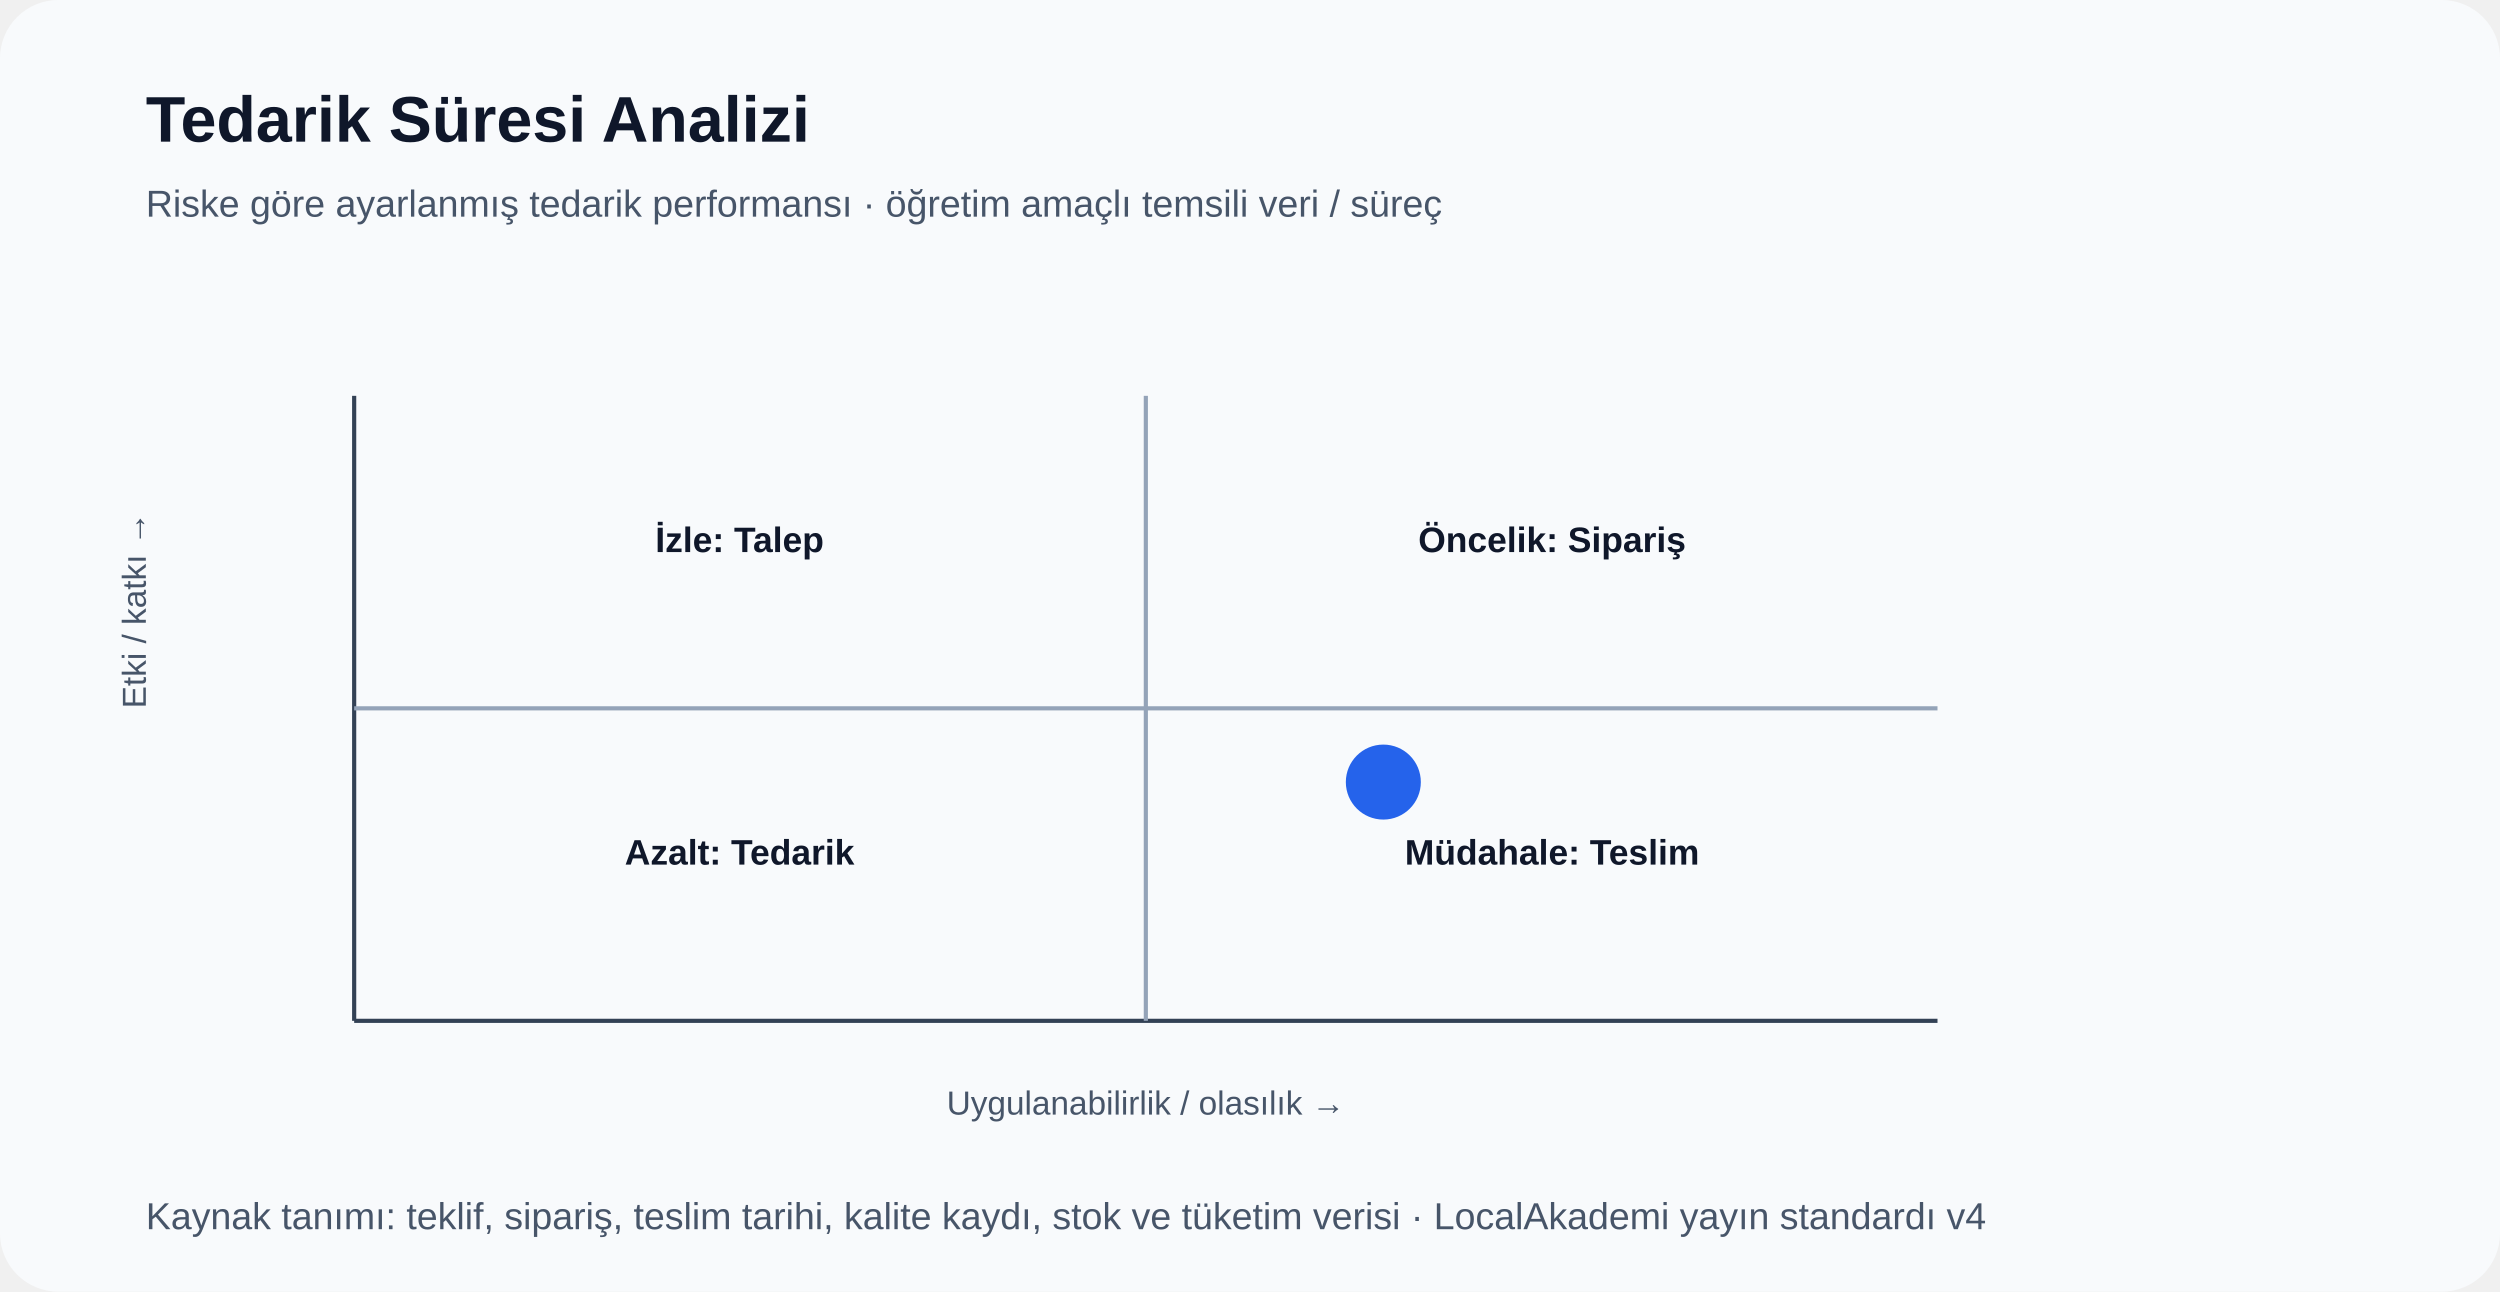
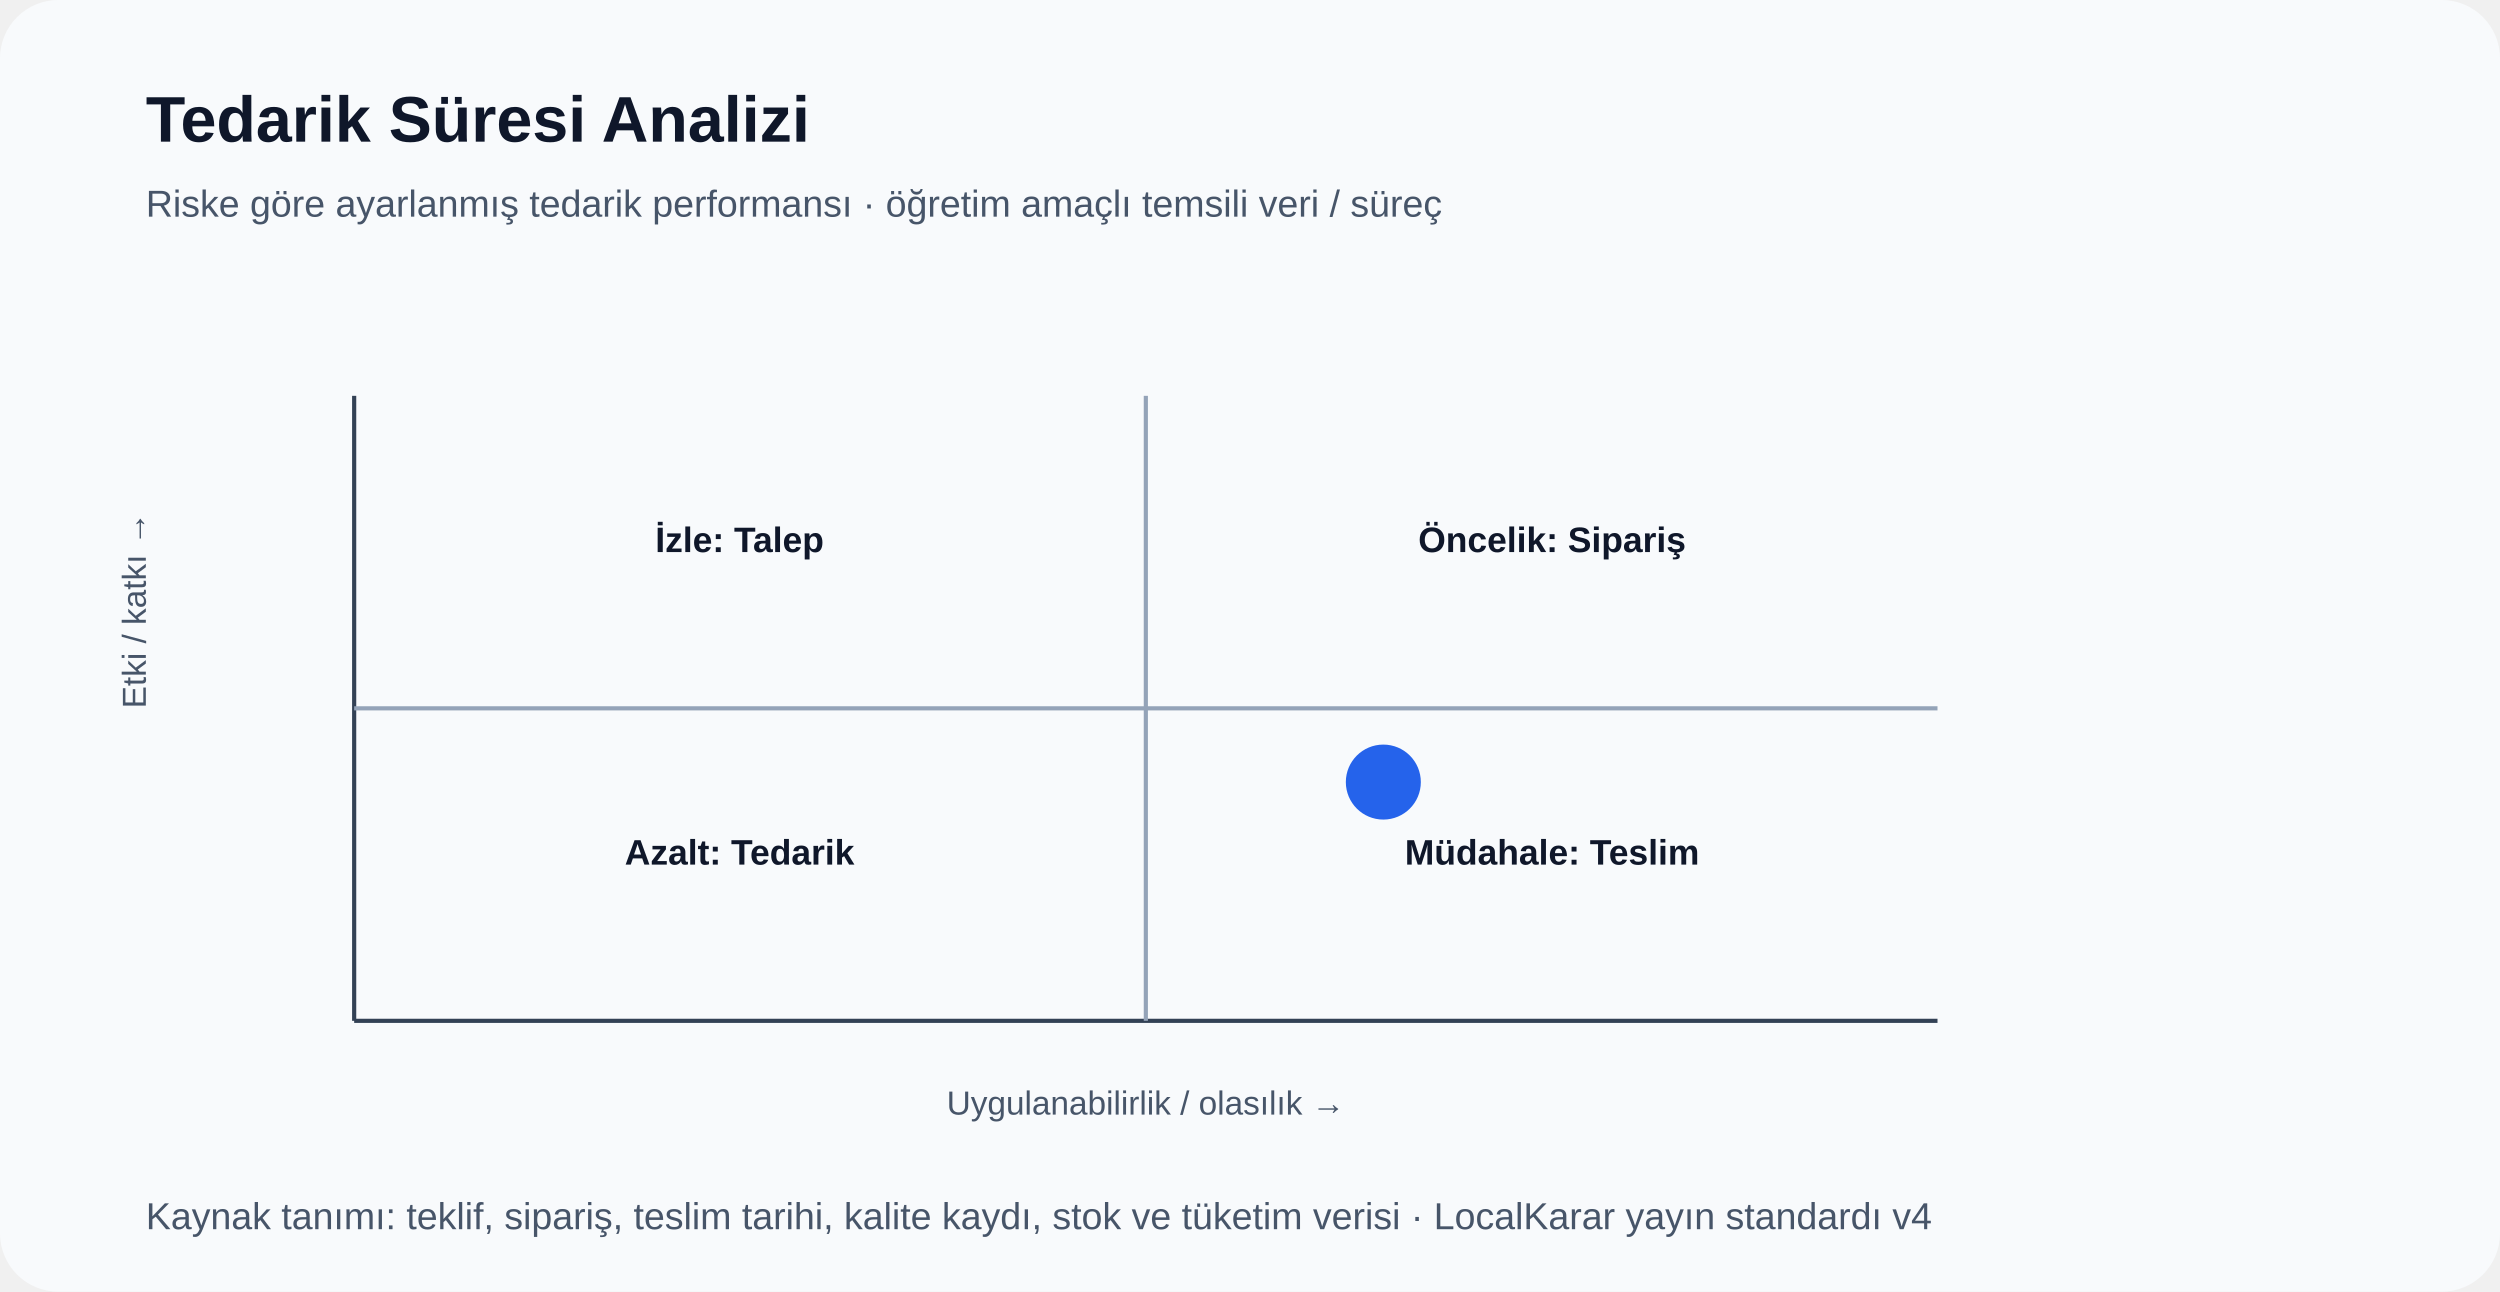
<svg xmlns="http://www.w3.org/2000/svg" width="1200" height="620" viewBox="0 0 1200 620" role="img" aria-labelledby="title desc" data-visual-kind="matrix" data-fingerprint="72f2630953d34350" data-series-labels="Talep|Sipariş|Tedarik|Teslim|Tampon">
  <defs>
    <marker id="arrow" markerWidth="10" markerHeight="10" refX="8" refY="3" orient="auto">
      <path d="M0,0 L0,6 L9,3 z" fill="#2563eb" />
    </marker>
  </defs>
  <style>.title{font:700 31px Arial;fill:#0f172a}.subtitle{font:18px Arial;fill:#475569}.axis{font:16px Arial;fill:#475569}.label{font:700 17px Arial;fill:#0f172a}.value{font:700 15px Arial;fill:#334155}.white{font:700 17px Arial;fill:white}</style>
  <rect width="1200" height="620" rx="28" fill="#f8fafc" />
  <text x="70" y="68" class="title">Tedarik Süresi Analizi</text>
  <text x="70" y="104" class="subtitle">Riske göre ayarlanmış tedarik performansı · öğretim amaçlı temsili veri / süreç</text>
  <path d="M170 490V190M170 490H930" fill="none" stroke="#334155" stroke-width="2" />
  <line x1="550" y1="190" x2="550" y2="490" stroke="#94a3b8" stroke-width="2" />
  <line x1="170" y1="340" x2="930" y2="340" stroke="#94a3b8" stroke-width="2" />
  <text x="355" y="265" text-anchor="middle" class="label">İzle: Talep</text>
  <text x="745" y="265" text-anchor="middle" class="label">Öncelik: Sipariş</text>
  <text x="355" y="415" text-anchor="middle" class="label">Azalt: Tedarik</text>
  <text x="745" y="415" text-anchor="middle" class="label">Müdahale: Teslim</text>
  <circle cx="664" cy="375.4" r="18" fill="#2563eb" />
  <text x="550" y="535" text-anchor="middle" class="axis">Uygulanabilirlik / olasılık →</text>
  <text x="70" y="340" transform="rotate(-90 70 340)" class="axis">Etki / katkı →</text>
-   <text x="70" y="590" class="subtitle">Kaynak tanımı: teklif, sipariş, teslim tarihi, kalite kaydı, stok ve tüketim verisi · LocalAkademi yayın standardı v4</text>
+   <text x="70" y="590" class="subtitle">Kaynak tanımı: teklif, sipariş, teslim tarihi, kalite kaydı, stok ve tüketim verisi · LocalKarar yayın standardı v4</text>
</svg>
